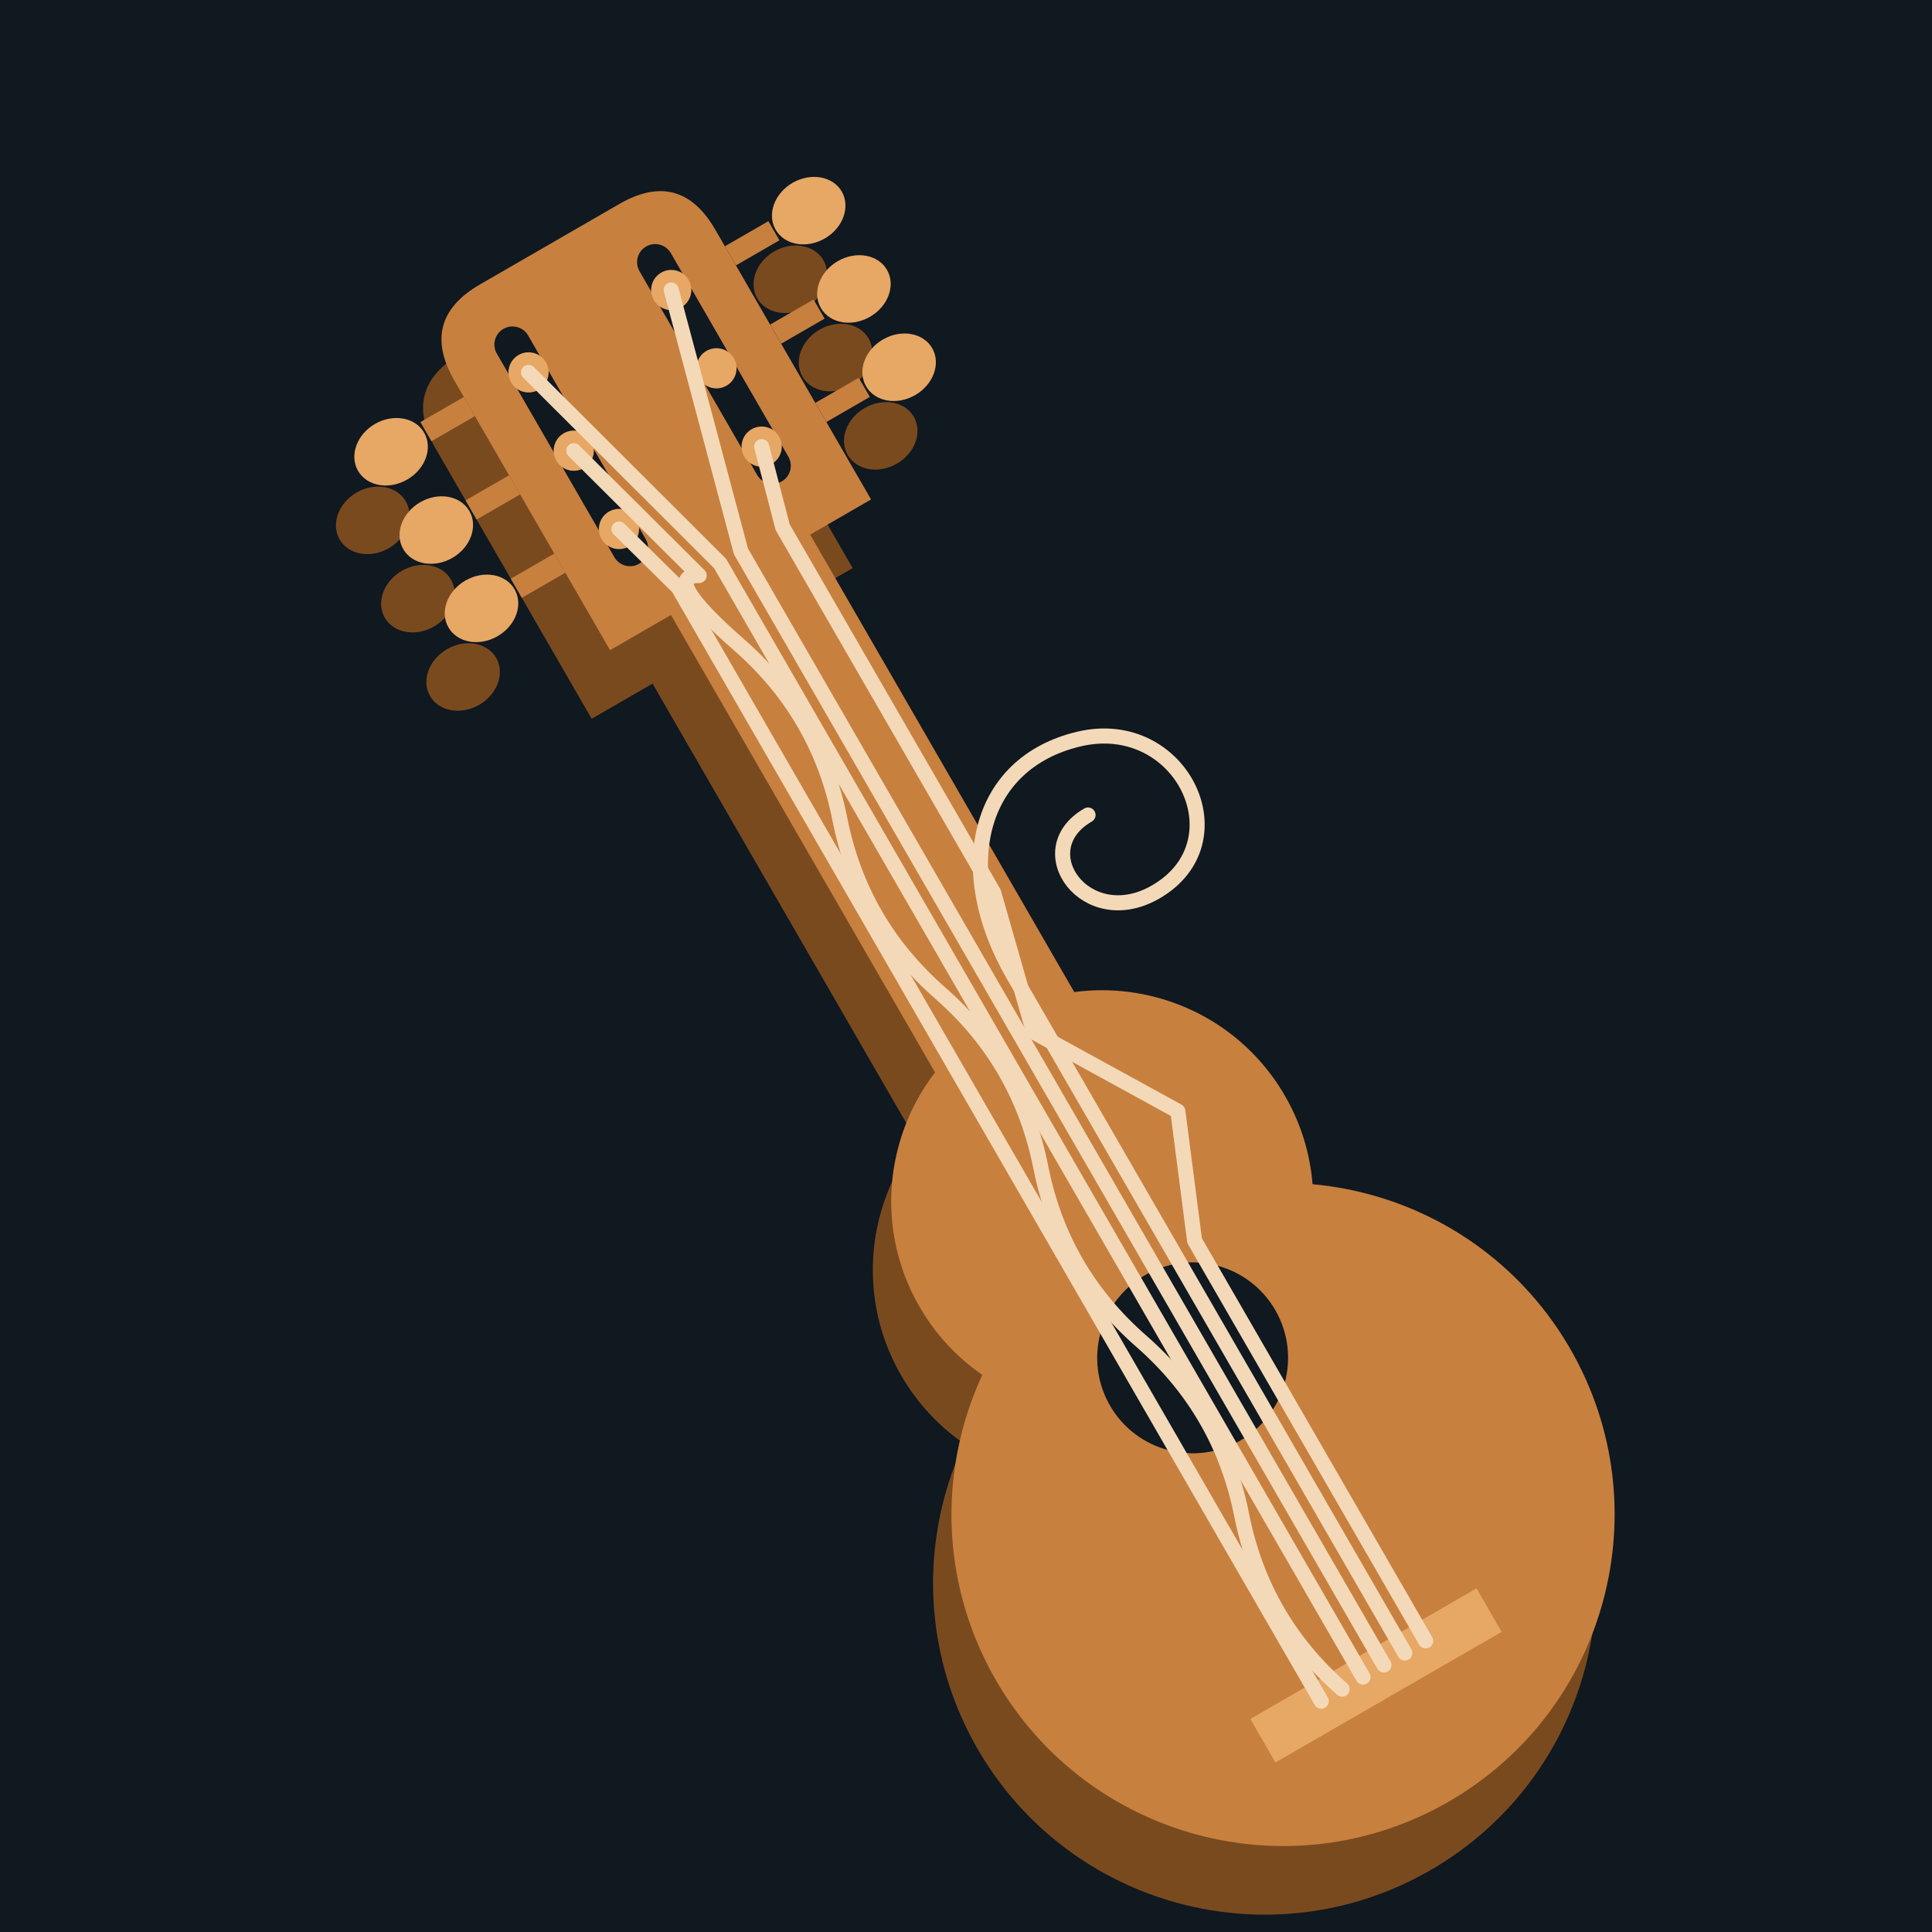
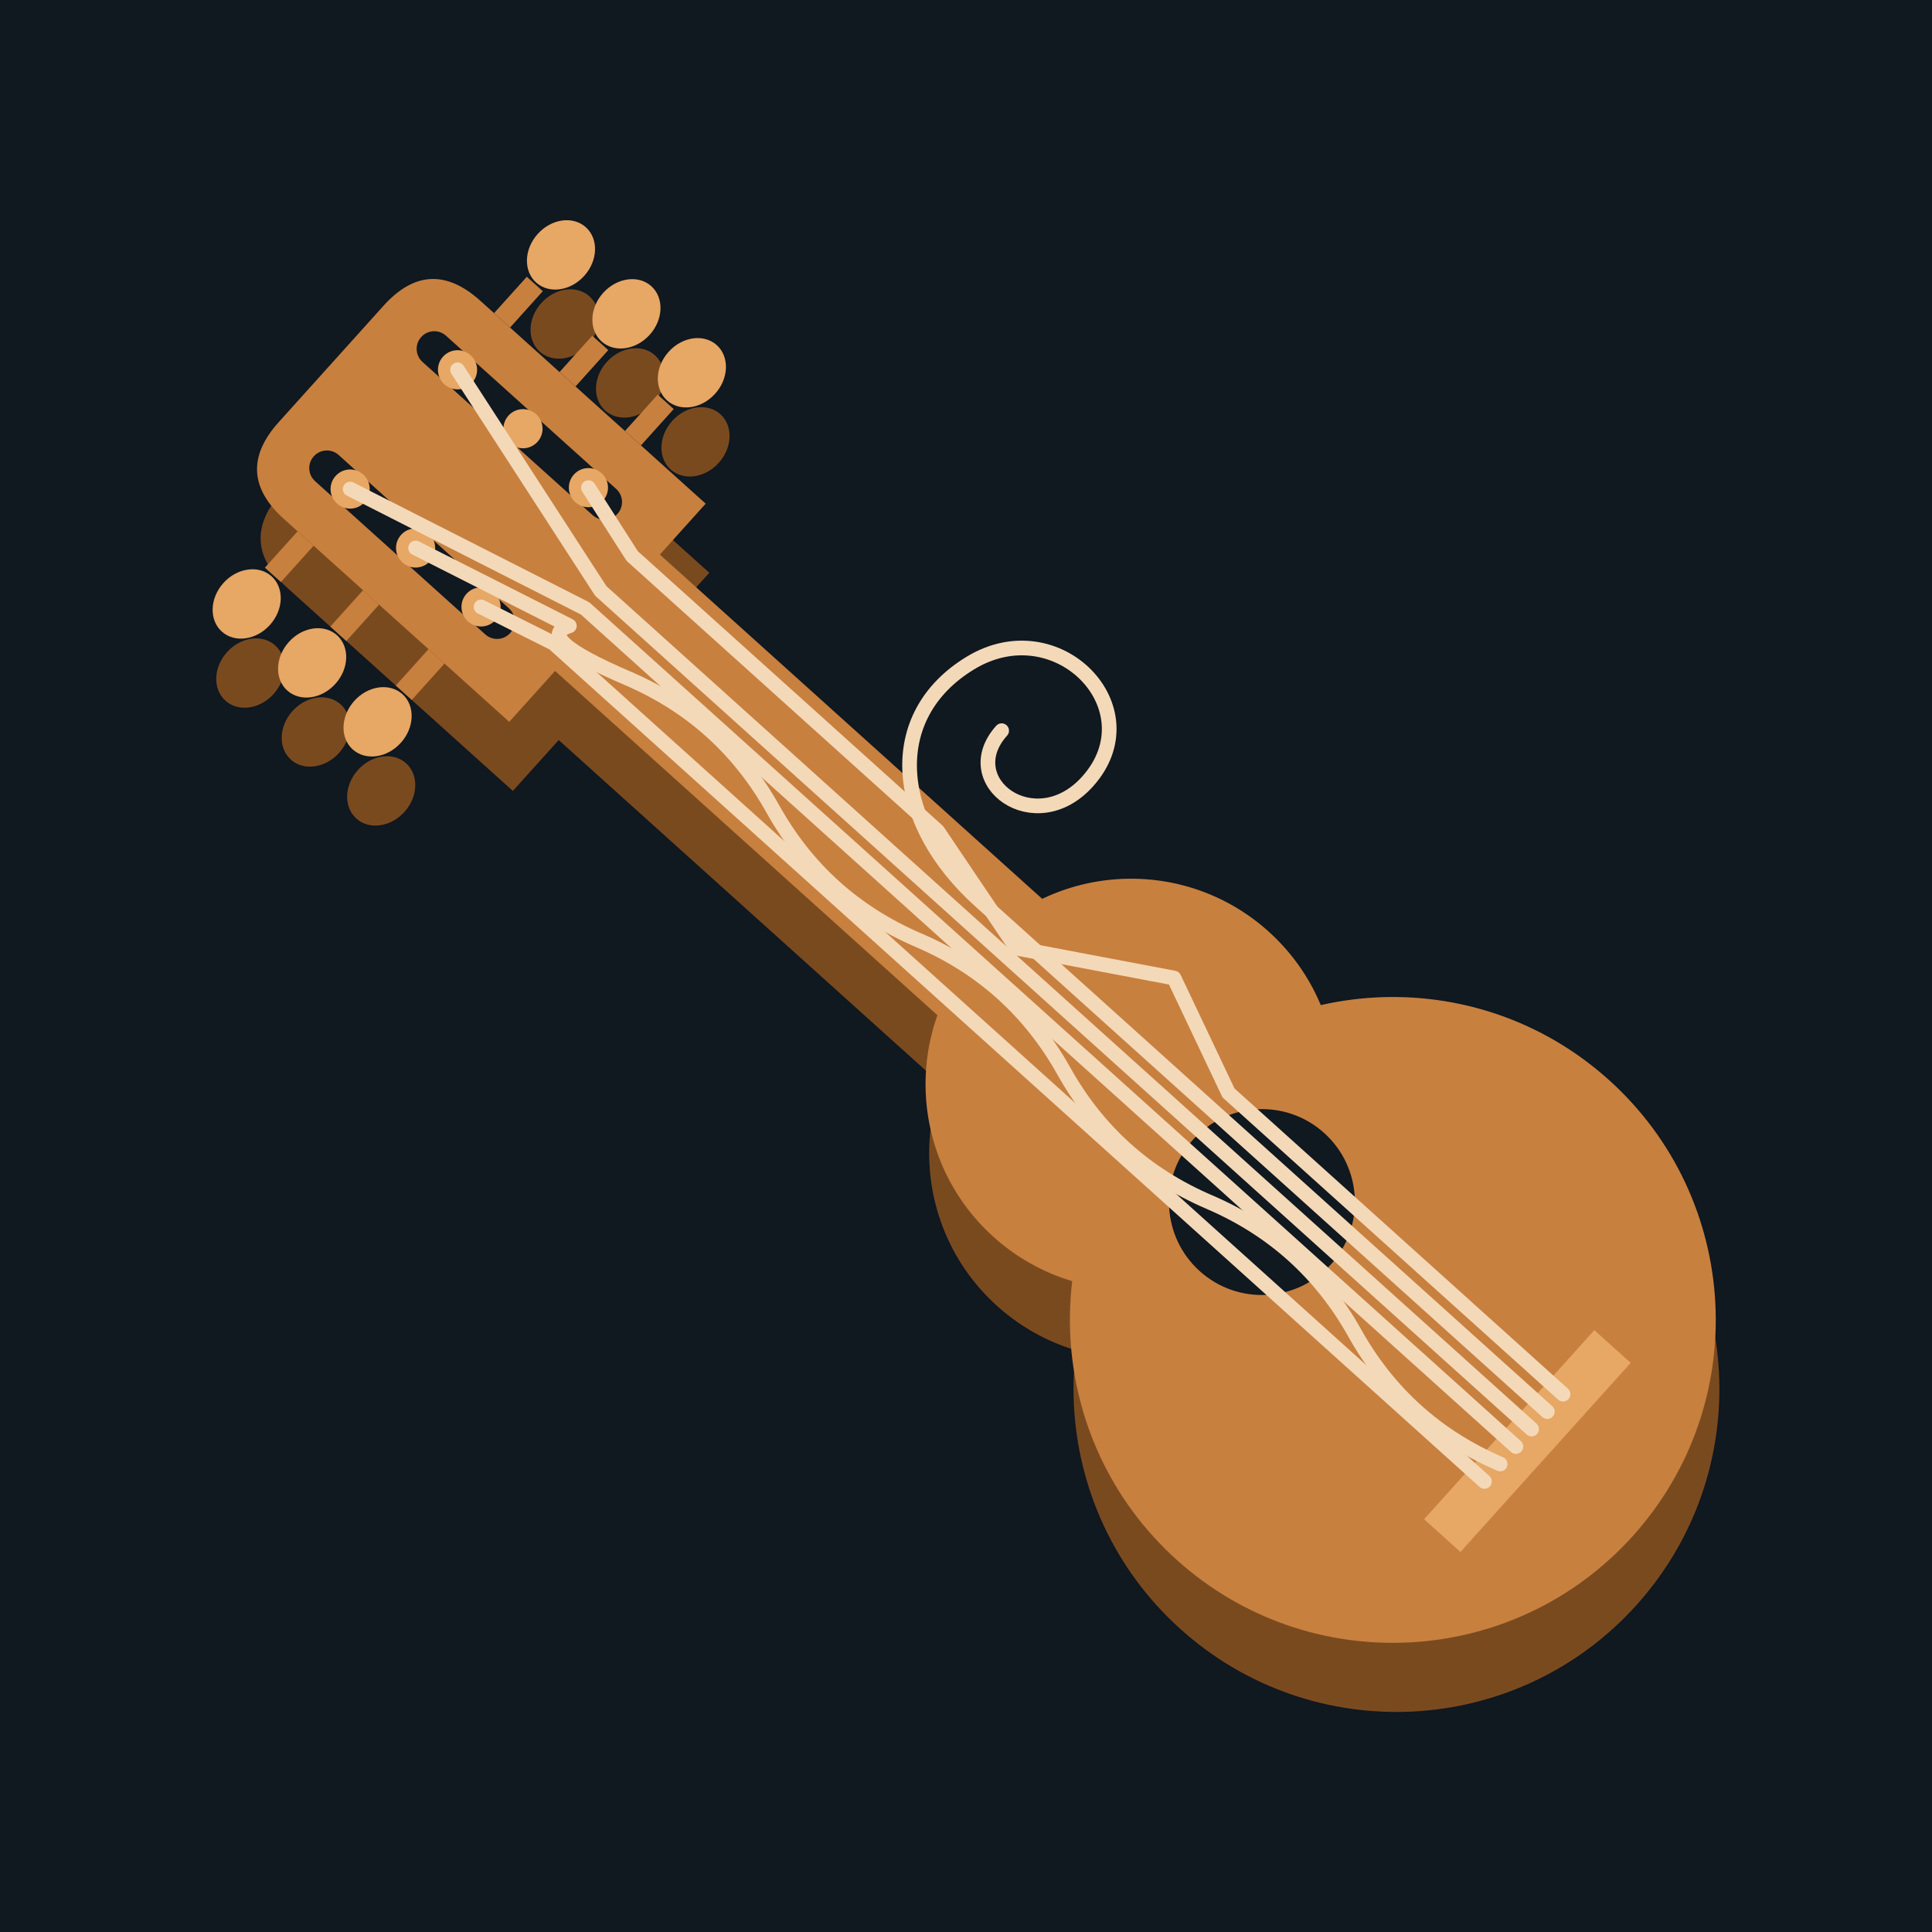
<svg xmlns="http://www.w3.org/2000/svg" viewBox="0 0 200 200" width="512" height="512">
  <rect width="200" height="200" fill="#101820" />
-   <g transform="translate(6 10) rotate(-30 100 100) scale(1.04) translate(-4.0 -4.0)">
+   <g transform="translate(5.065 1.39) rotate(-48 100 100) scale(1.013) translate(-1.3 -1.3)">
    <g transform="translate(-5,5)" fill="#7A4A1F" stroke="#7A4A1F" stroke-width="0">
      <path d="M85 44V13Q85 6 92 6H108Q115 6 115 13V44Z" />
      <rect x="92" y="42" width="16" height="64" />
      <circle cx="100" cy="116" r="21" />
      <circle cx="100" cy="152" r="33" />
      <ellipse cx="76" cy="16" rx="3.8" ry="3.2" />
      <ellipse cx="124" cy="16" rx="3.8" ry="3.2" />
      <ellipse cx="76" cy="25" rx="3.8" ry="3.2" />
      <ellipse cx="124" cy="25" rx="3.8" ry="3.2" />
      <ellipse cx="76" cy="34" rx="3.8" ry="3.2" />
      <ellipse cx="124" cy="34" rx="3.8" ry="3.2" />
    </g>
    <g fill="#C8803F">
      <path d="M85 44V13Q85 6 92 6H108Q115 6 115 13V44Z" />
      <rect x="92" y="42" width="16" height="64" />
      <circle cx="100" cy="116" r="21" />
      <circle cx="100" cy="152" r="33" />
    </g>
    <rect x="90" y="11" width="3.6" height="27" rx="1.8" fill="#101820" />
    <rect x="106.4" y="11" width="3.6" height="27" rx="1.8" fill="#101820" />
    <circle cx="91.8" cy="16" r="2" fill="#E7A765" />
    <circle cx="108.2" cy="16" r="2" fill="#E7A765" />
    <circle cx="91.8" cy="25" r="2" fill="#E7A765" />
    <circle cx="108.2" cy="25" r="2" fill="#E7A765" />
    <circle cx="91.8" cy="34" r="2" fill="#E7A765" />
    <circle cx="108.2" cy="34" r="2" fill="#E7A765" />
    <g stroke="#C8803F" stroke-width="2.2">
      <path d="M85 16H80" />
      <path d="M115 16H120" />
      <path d="M85 25H80" />
      <path d="M115 25H120" />
      <path d="M85 34H80" />
      <path d="M115 34H120" />
    </g>
    <g fill="#E7A765">
      <ellipse cx="76" cy="16" rx="3.8" ry="3.2" />
      <ellipse cx="124" cy="16" rx="3.8" ry="3.2" />
      <ellipse cx="76" cy="25" rx="3.8" ry="3.2" />
      <ellipse cx="124" cy="25" rx="3.8" ry="3.2" />
      <ellipse cx="76" cy="34" rx="3.8" ry="3.2" />
      <ellipse cx="124" cy="34" rx="3.8" ry="3.2" />
    </g>
    <circle cx="100" cy="134" r="9.5" fill="#101820" />
    <rect x="87" y="168" width="26" height="5" fill="#E7A765" />
    <g fill="none" stroke="#F4D9B8" stroke-width="1.5" stroke-linecap="round" stroke-linejoin="round">
      <path d="M94 170V42L91.8 34" />
      <path d="M96.4 170q-3.4 -10 0 -20t0 -20t0 -20t0 -20t0 -20t0 -20t0 -8L91.8 25" />
      <path d="M98.8 170V42L91.8 16" />
      <path d="M101.2 170V42L108.2 16" />
      <path d="M103.6 170V92C103.6 80 111 72 121 75C131 78 130 92 120 92C112 92 111 82 118 82" />
      <path d="M106 170V124L111 112L102.5 98L106 84V42L108.2 34" />
    </g>
  </g>
</svg>
